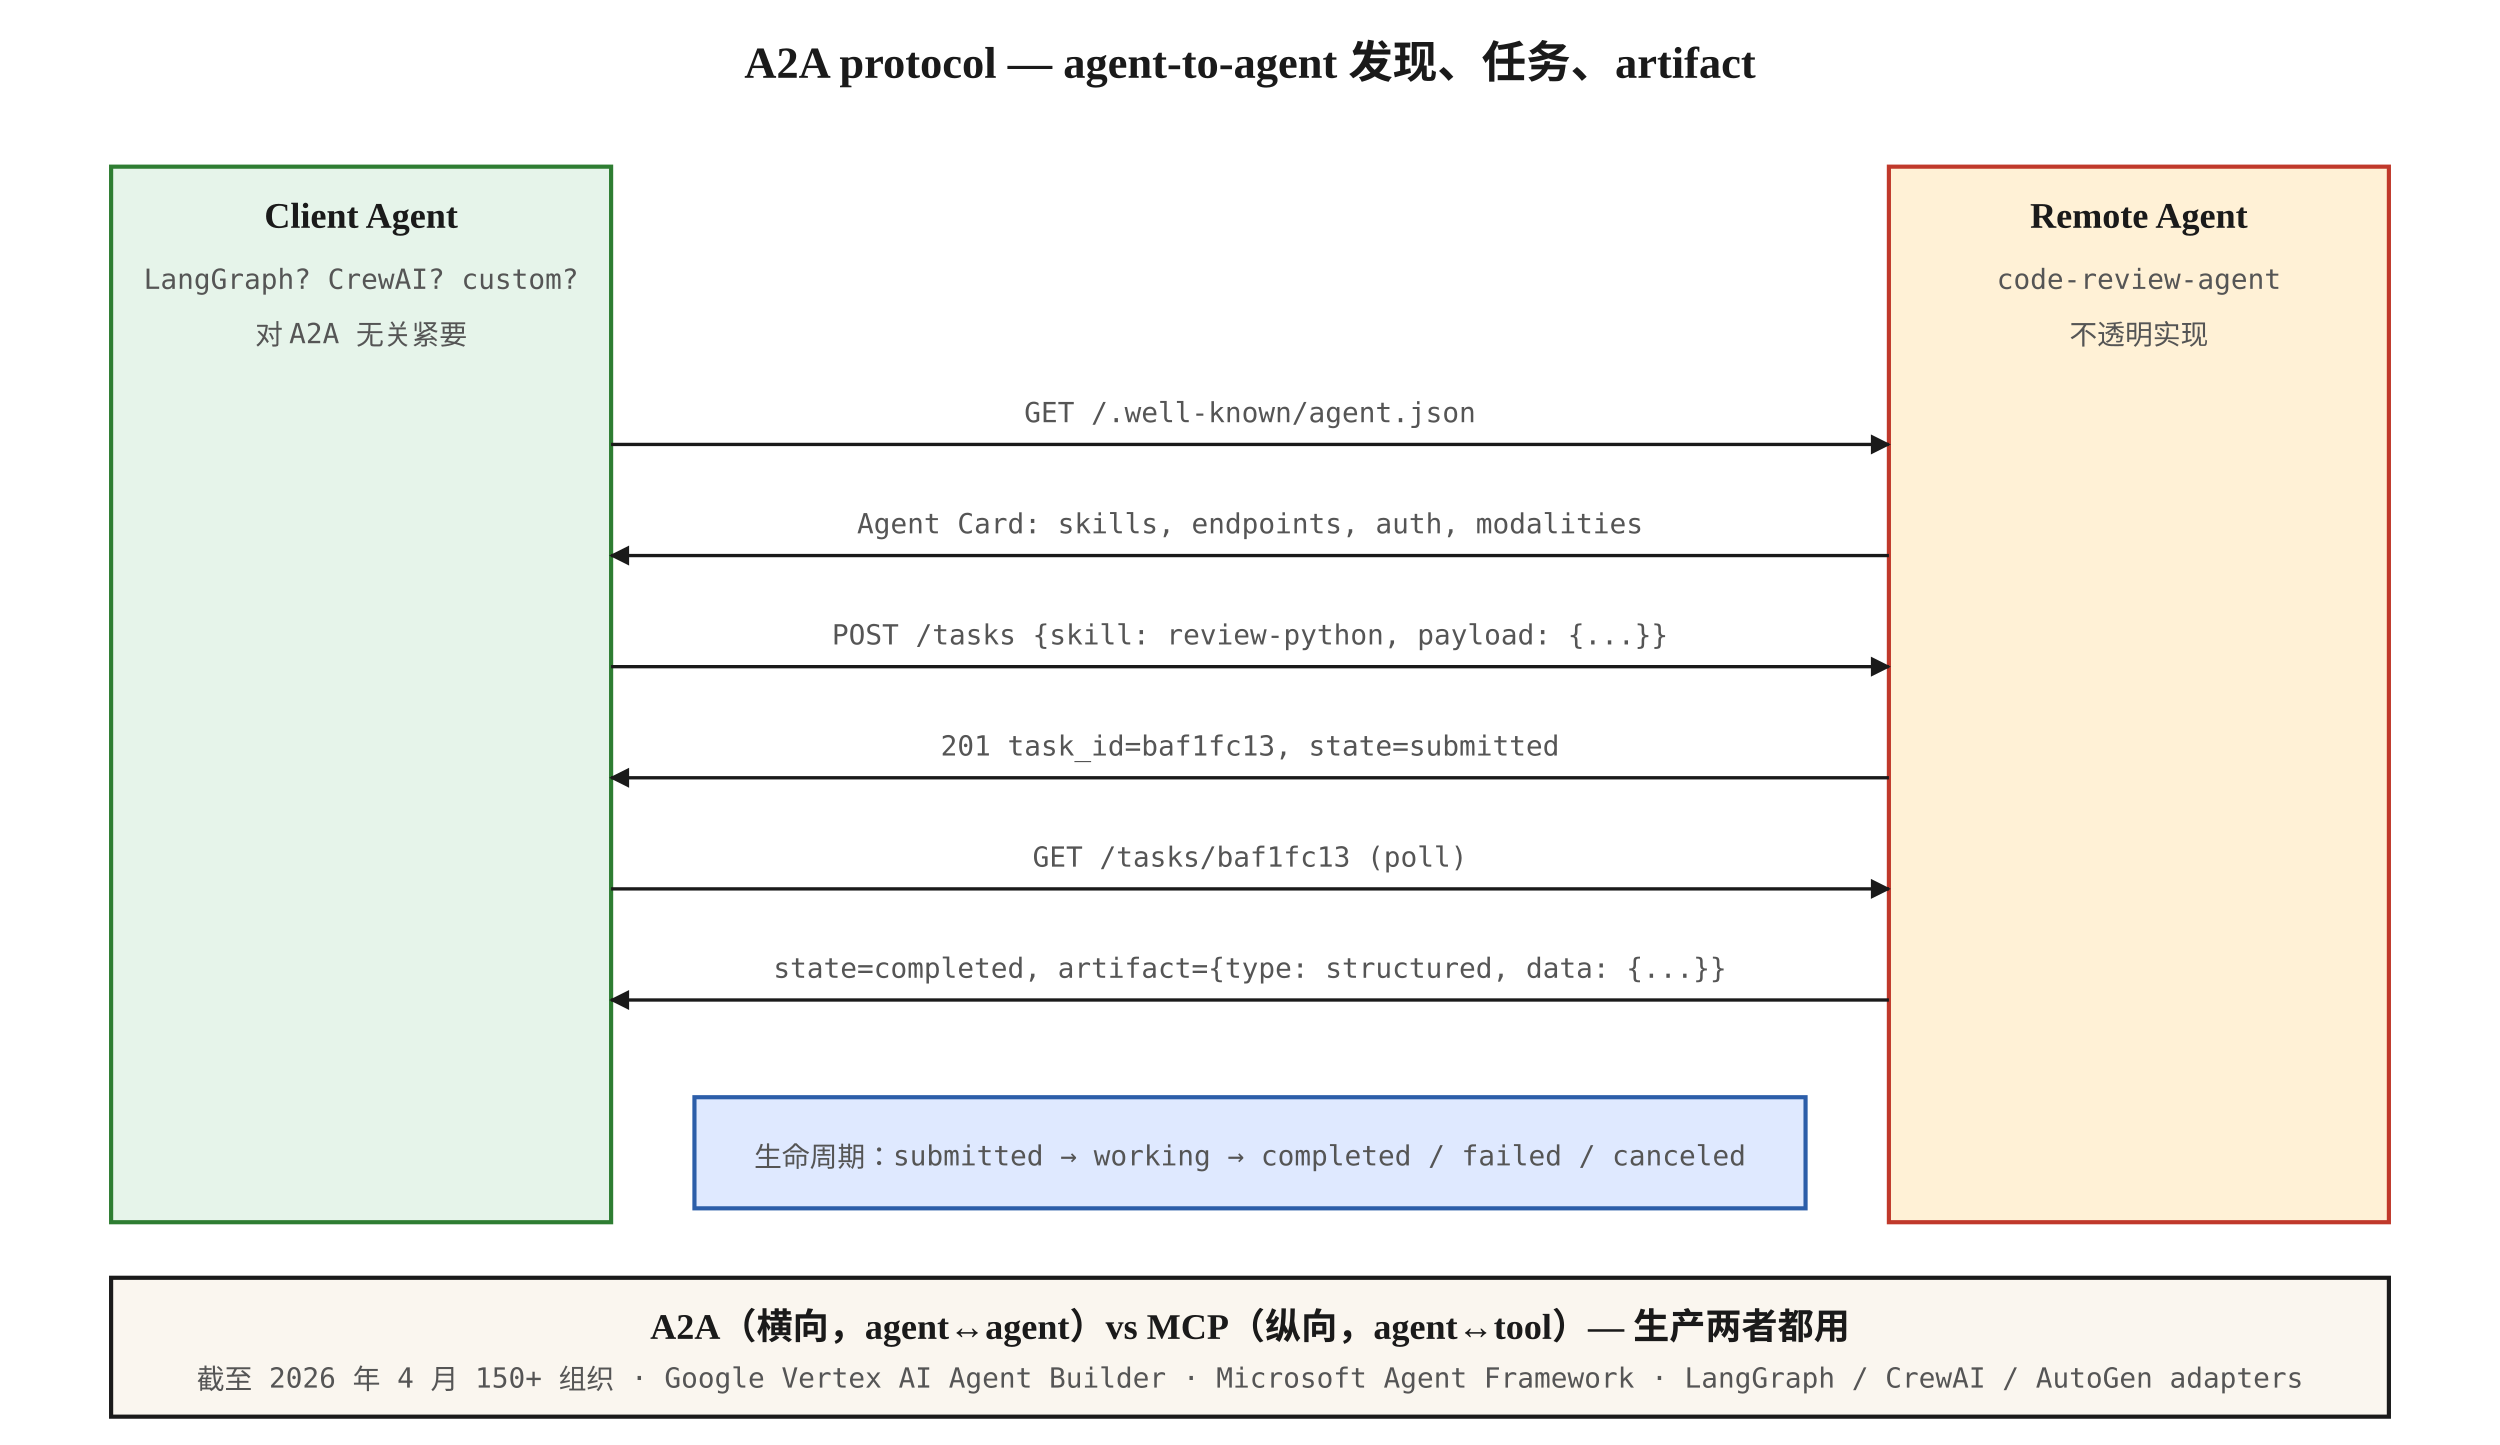
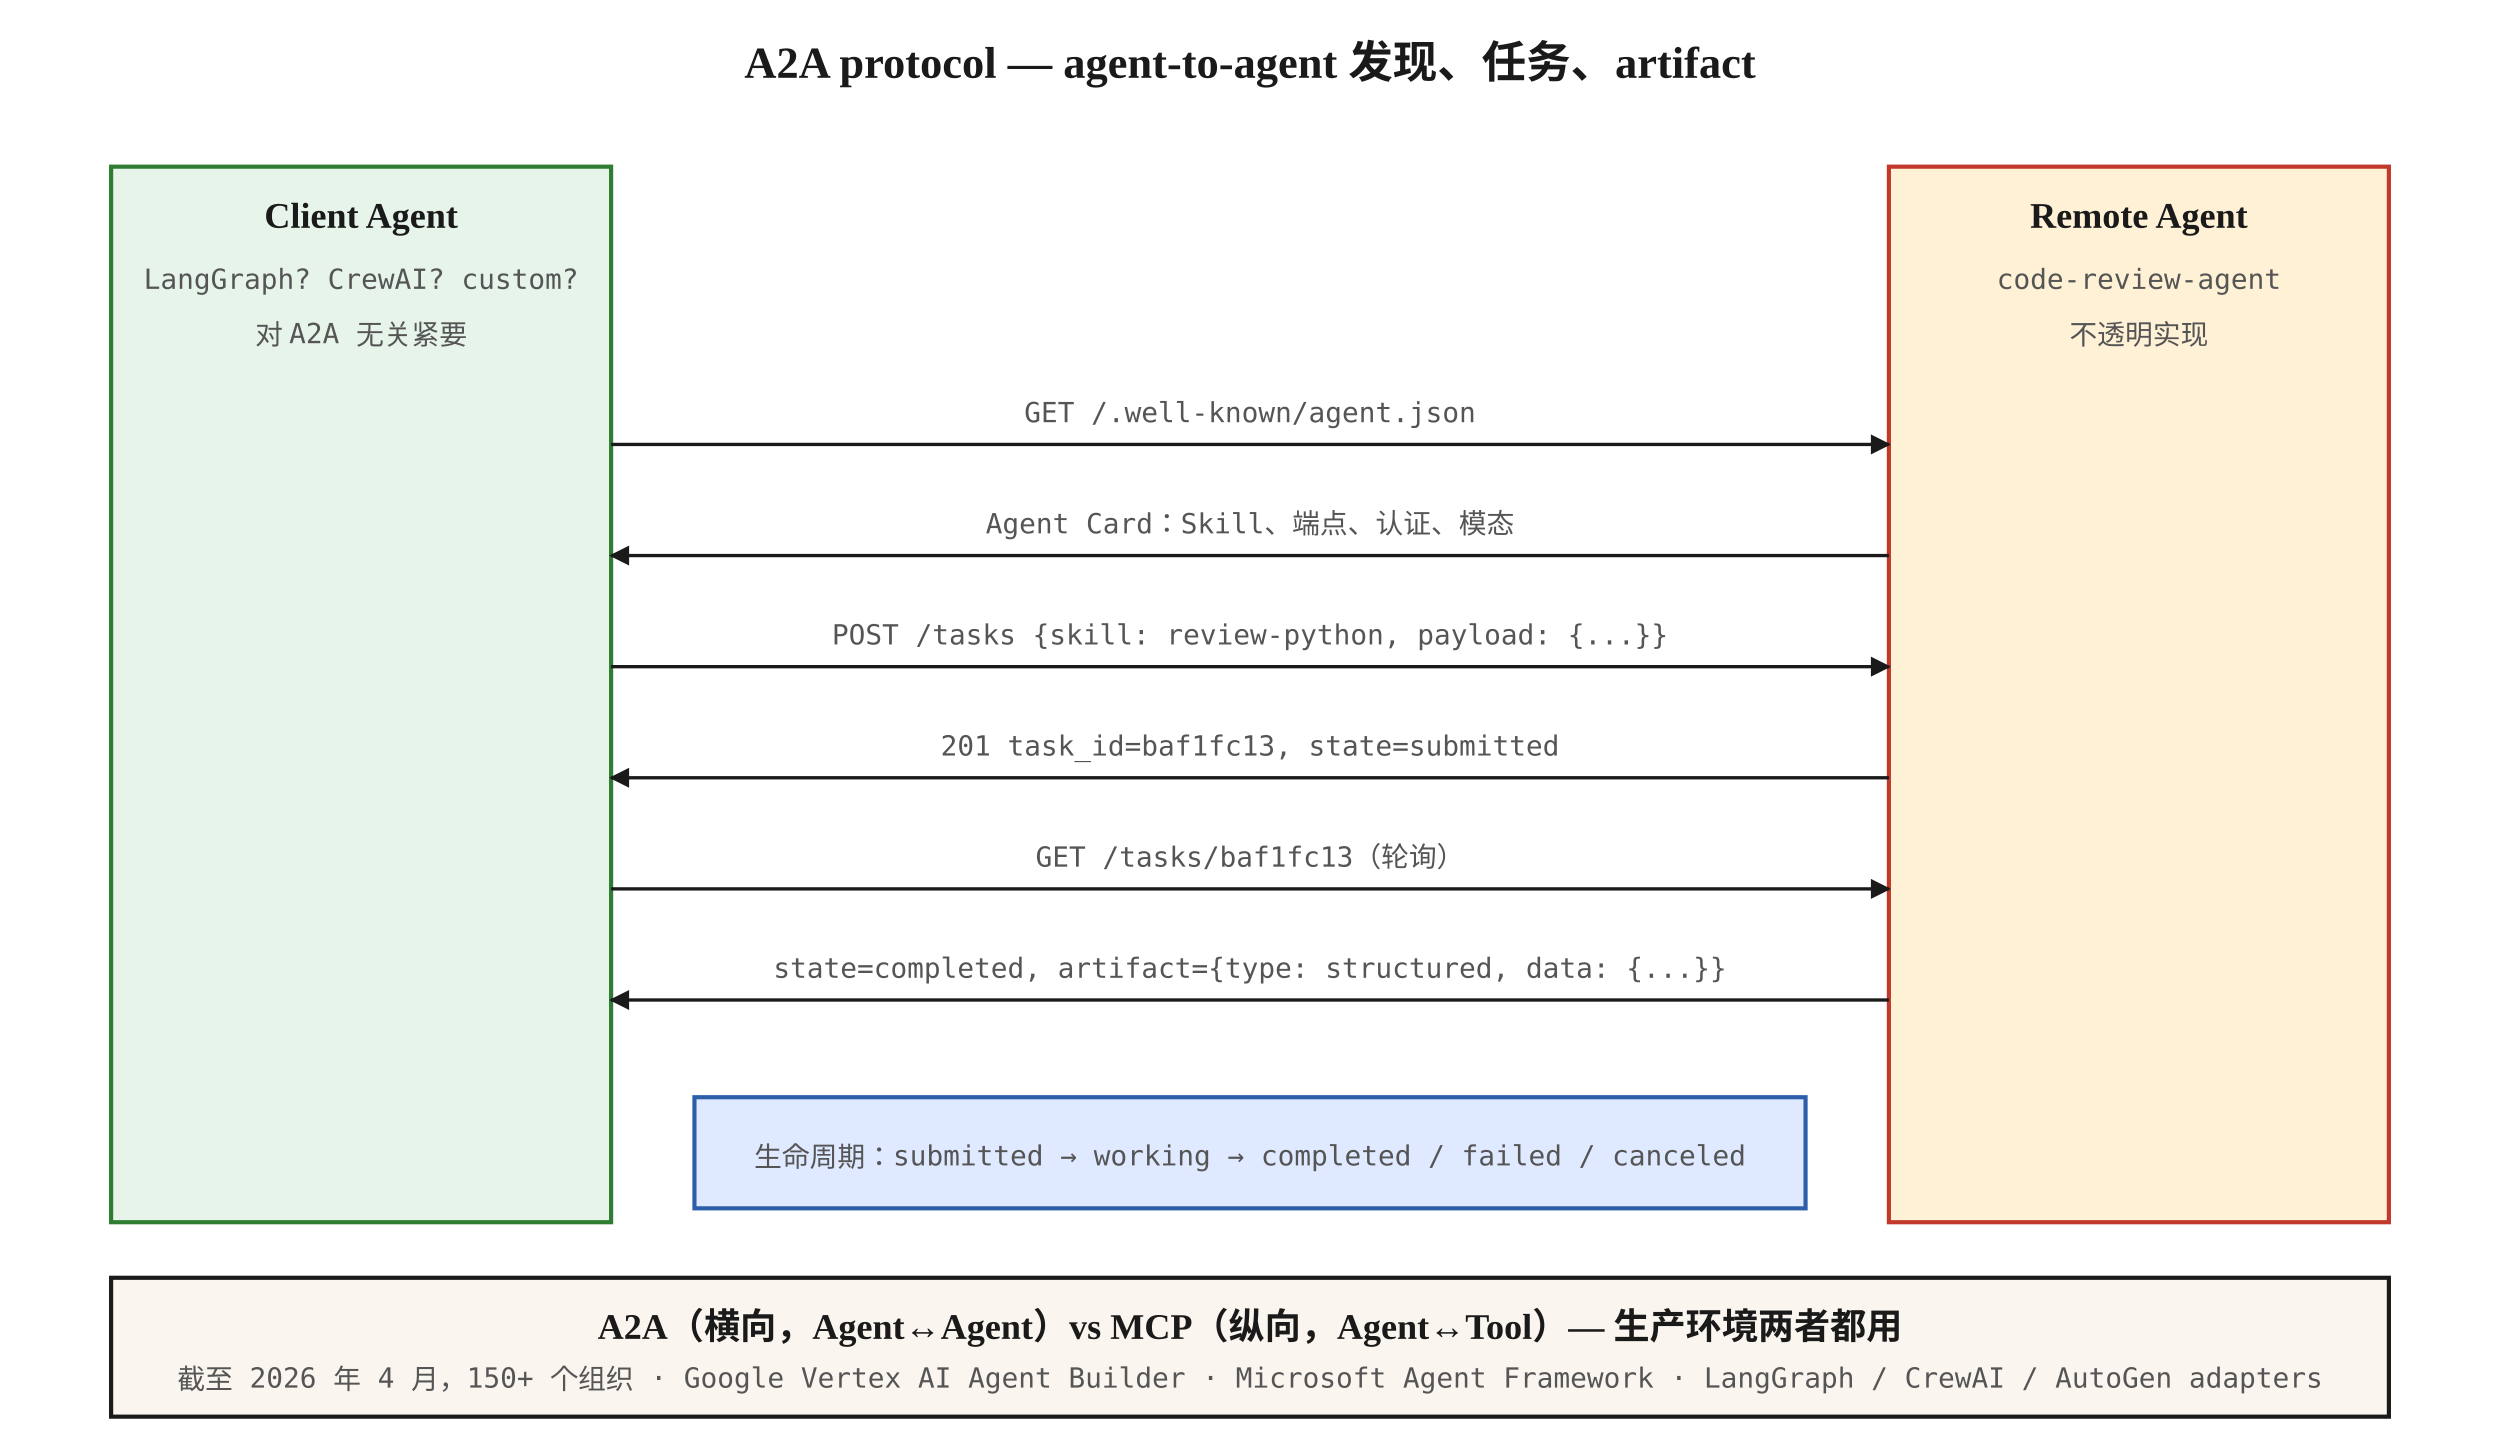
<svg xmlns="http://www.w3.org/2000/svg" viewBox="0 0 900 520" font-family="Georgia, 'Times New Roman', serif">
  <defs>
    <marker id="arrow" viewBox="0 0 10 10" refX="9" refY="5" markerWidth="6" markerHeight="6" orient="auto">
      <path d="M0,0 L10,5 L0,10 z" fill="#1a1a1a" />
    </marker>
    <style>
      .box { fill: #faf6ef; stroke: #1a1a1a; stroke-width: 1.5; }
      .hot { fill: #fff1d6; stroke: #c0392b; stroke-width: 1.5; }
      .cool { fill: #e6f4ea; stroke: #2e7d32; stroke-width: 1.5; }
      .cold { fill: #dfe9ff; stroke: #2c5ea9; stroke-width: 1.5; }
      .title { font-size: 16px; font-weight: 700; fill: #1a1a1a; }
      .head { font-size: 13px; font-weight: 700; fill: #1a1a1a; }
      .step { font-size: 12px; font-family: 'Menlo', monospace; fill: #222; }
      .small { font-size: 10px; font-family: 'Menlo', monospace; fill: #555; }
      .caption { font-size: 11px; fill: #555; font-style: italic; }
      .edge { stroke: #1a1a1a; stroke-width: 1.2; fill: none; }
    </style>
  </defs>
  <text x="450" y="28" text-anchor="middle" class="title">A2A protocol — agent-to-agent 发现、任务、artifact</text>
  <rect x="40" y="60" width="180" height="380" class="cool" />
  <text x="130" y="82" text-anchor="middle" class="head">Client Agent</text>
  <text x="130" y="104" text-anchor="middle" class="small">LangGraph? CrewAI? custom?</text>
  <text x="130" y="124" text-anchor="middle" class="small">对 A2A 无关紧要</text>
  <rect x="680" y="60" width="180" height="380" class="hot" />
  <text x="770" y="82" text-anchor="middle" class="head">Remote Agent</text>
  <text x="770" y="104" text-anchor="middle" class="small">code-review-agent</text>
  <text x="770" y="124" text-anchor="middle" class="small">不透明实现</text>
  <line x1="220" y1="160" x2="680" y2="160" class="edge" marker-end="url(#arrow)" />
  <text x="450" y="152" text-anchor="middle" class="small">GET /.well-known/agent.json</text>
  <line x1="680" y1="200" x2="220" y2="200" class="edge" marker-end="url(#arrow)" />
-   <text x="450" y="192" text-anchor="middle" class="small">Agent Card: skills, endpoints, auth, modalities</text>
+   <text x="450" y="192" text-anchor="middle" class="small">Agent Card：Skill、端点、认证、模态</text>
  <line x1="220" y1="240" x2="680" y2="240" class="edge" marker-end="url(#arrow)" />
  <text x="450" y="232" text-anchor="middle" class="small">POST /tasks {skill: review-python, payload: {...}}</text>
  <line x1="680" y1="280" x2="220" y2="280" class="edge" marker-end="url(#arrow)" />
  <text x="450" y="272" text-anchor="middle" class="small">201 task_id=baf1fc13, state=submitted</text>
  <line x1="220" y1="320" x2="680" y2="320" class="edge" marker-end="url(#arrow)" />
-   <text x="450" y="312" text-anchor="middle" class="small">GET /tasks/baf1fc13 (poll)</text>
+   <text x="450" y="312" text-anchor="middle" class="small">GET /tasks/baf1fc13（轮询）</text>
  <line x1="680" y1="360" x2="220" y2="360" class="edge" marker-end="url(#arrow)" />
  <text x="450" y="352" text-anchor="middle" class="small">state=completed, artifact={type: structured, data: {...}}</text>
  <rect x="250" y="395" width="400" height="40" class="cold" />
  <text x="450" y="420" text-anchor="middle" class="small">生命周期：submitted → working → completed / failed / canceled</text>
  <rect x="40" y="460" width="820" height="50" class="box" />
-   <text x="450" y="482" text-anchor="middle" class="head">A2A（横向，agent↔agent）vs MCP（纵向，agent↔tool）— 生产两者都用</text>
-   <text x="450" y="500" text-anchor="middle" class="small">截至 2026 年 4 月 150+ 组织 · Google Vertex AI Agent Builder · Microsoft Agent Framework · LangGraph / CrewAI / AutoGen adapters</text>
+   <text x="450" y="482" text-anchor="middle" class="head">A2A（横向，Agent↔Agent）vs MCP（纵向，Agent↔Tool）— 生产环境两者都用</text>
+   <text x="450" y="500" text-anchor="middle" class="small">截至 2026 年 4 月，150+ 个组织 · Google Vertex AI Agent Builder · Microsoft Agent Framework · LangGraph / CrewAI / AutoGen adapters</text>
</svg>
